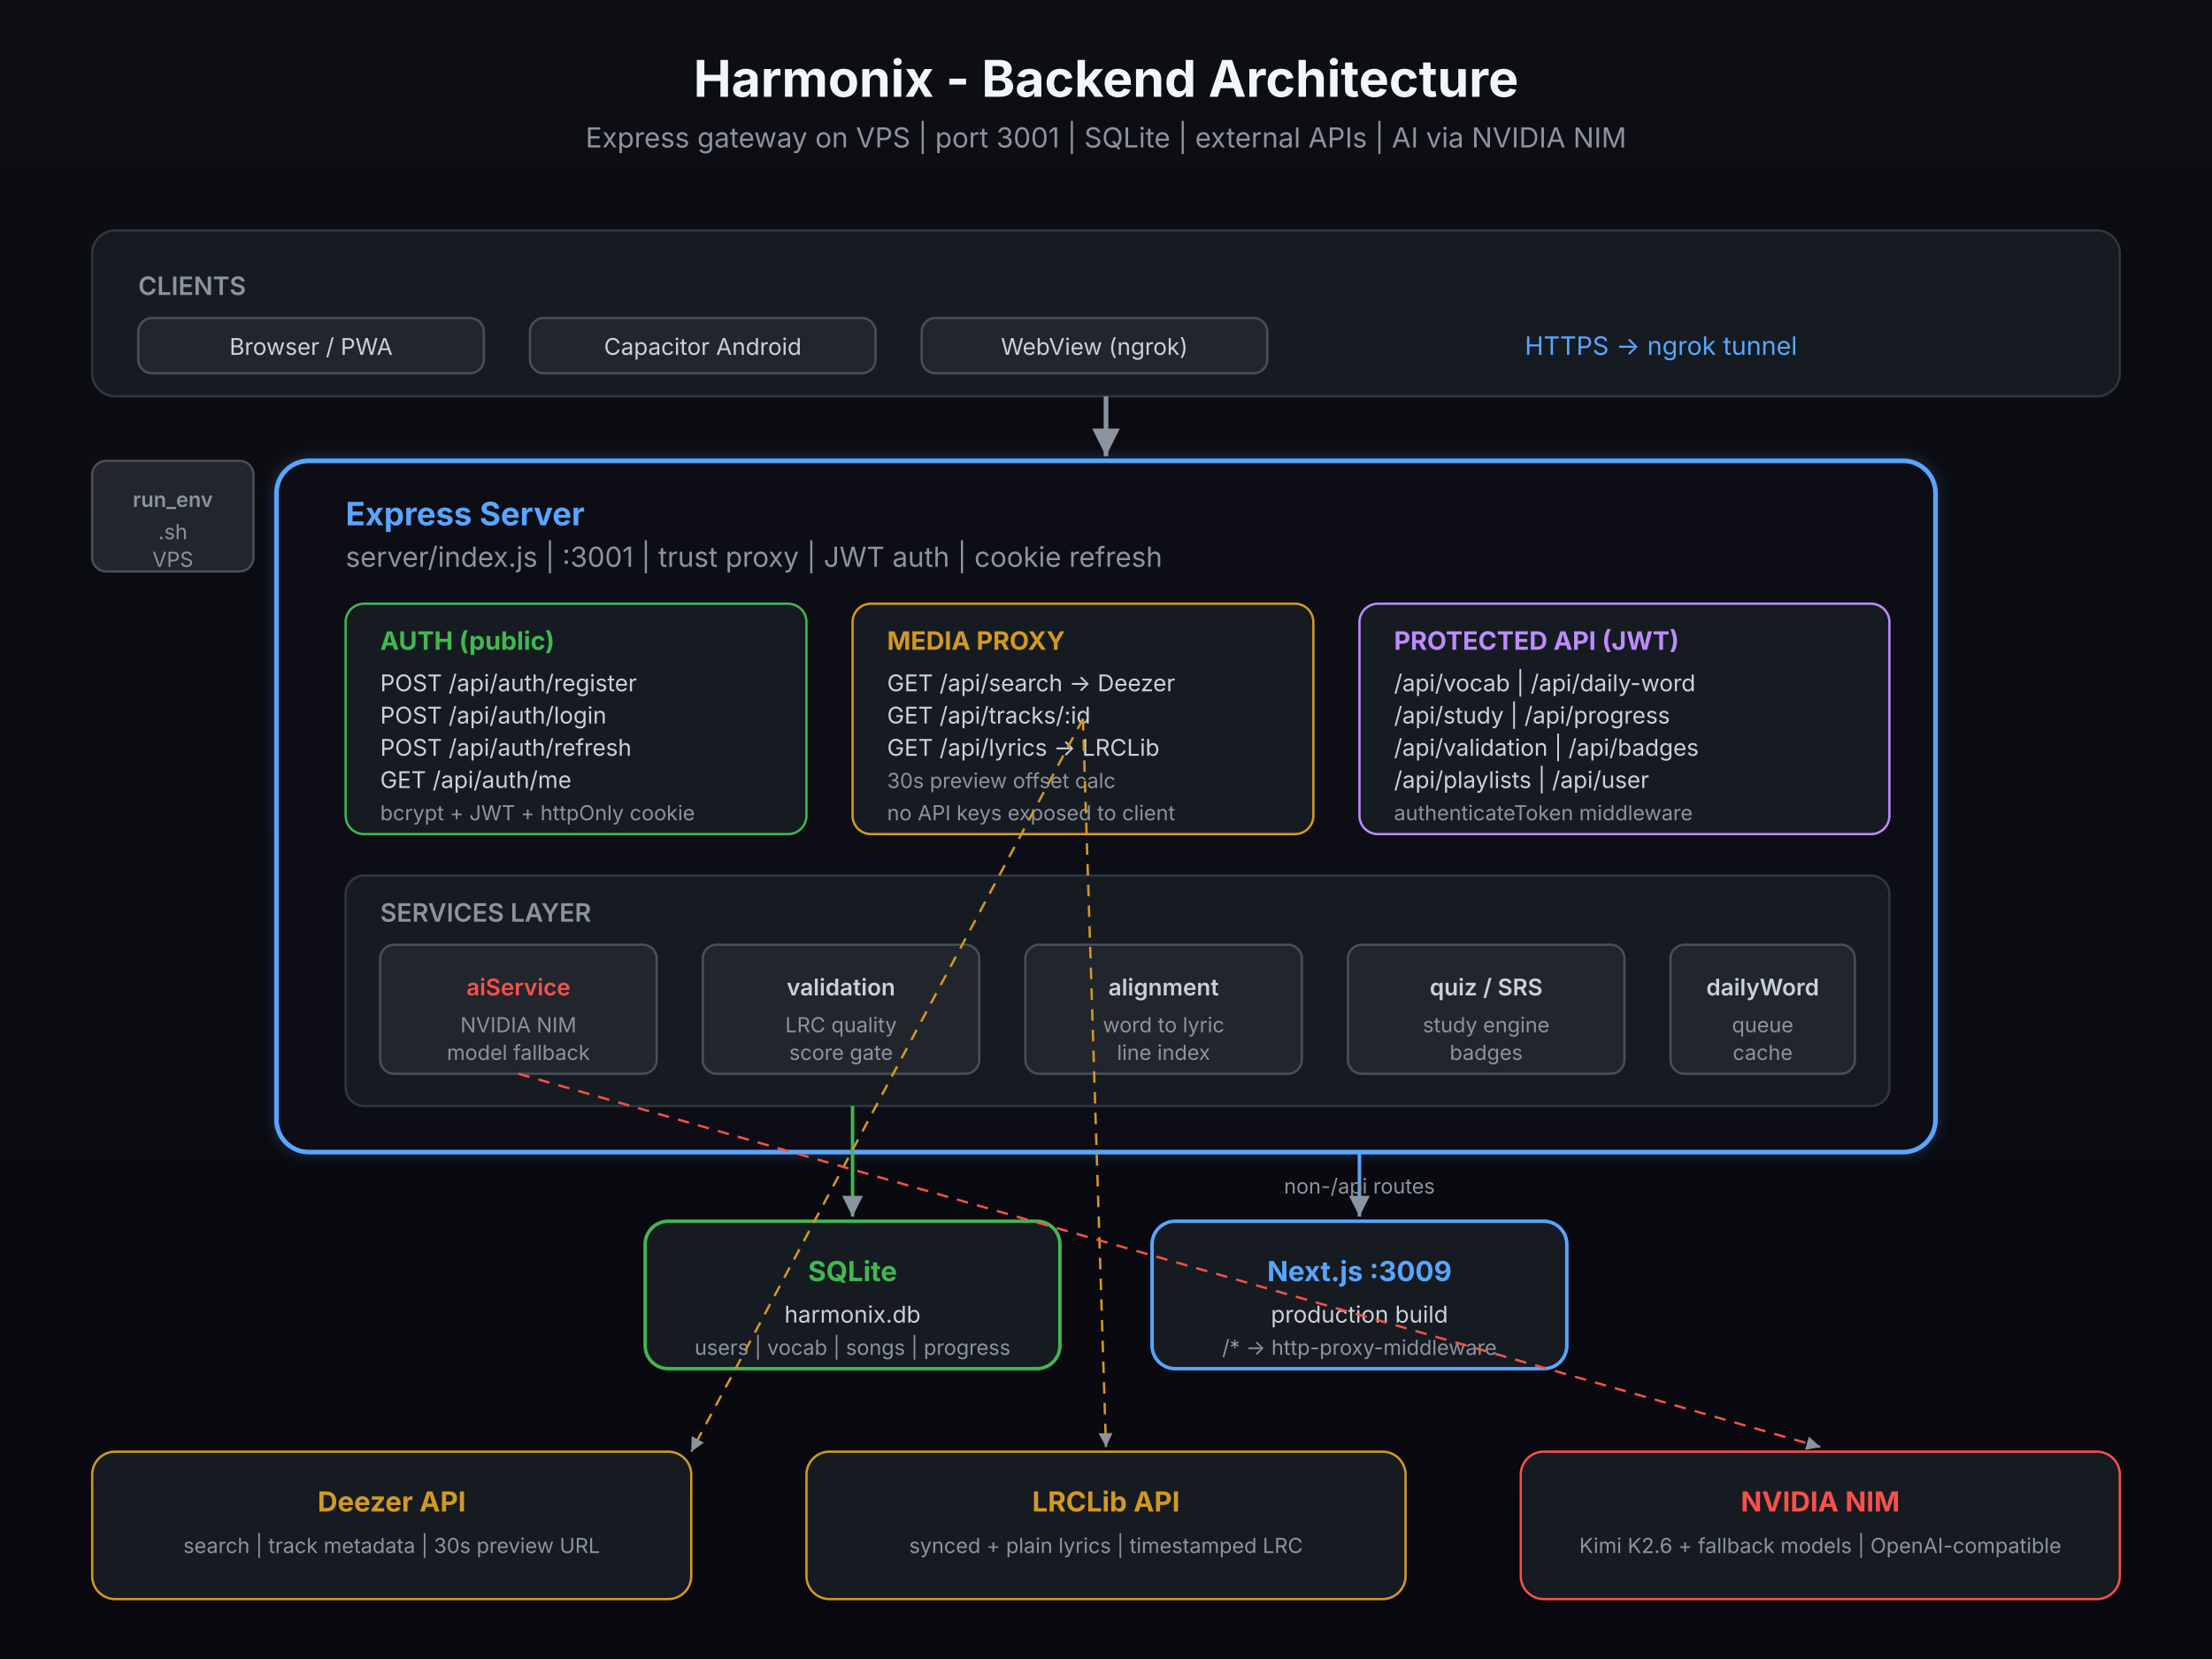
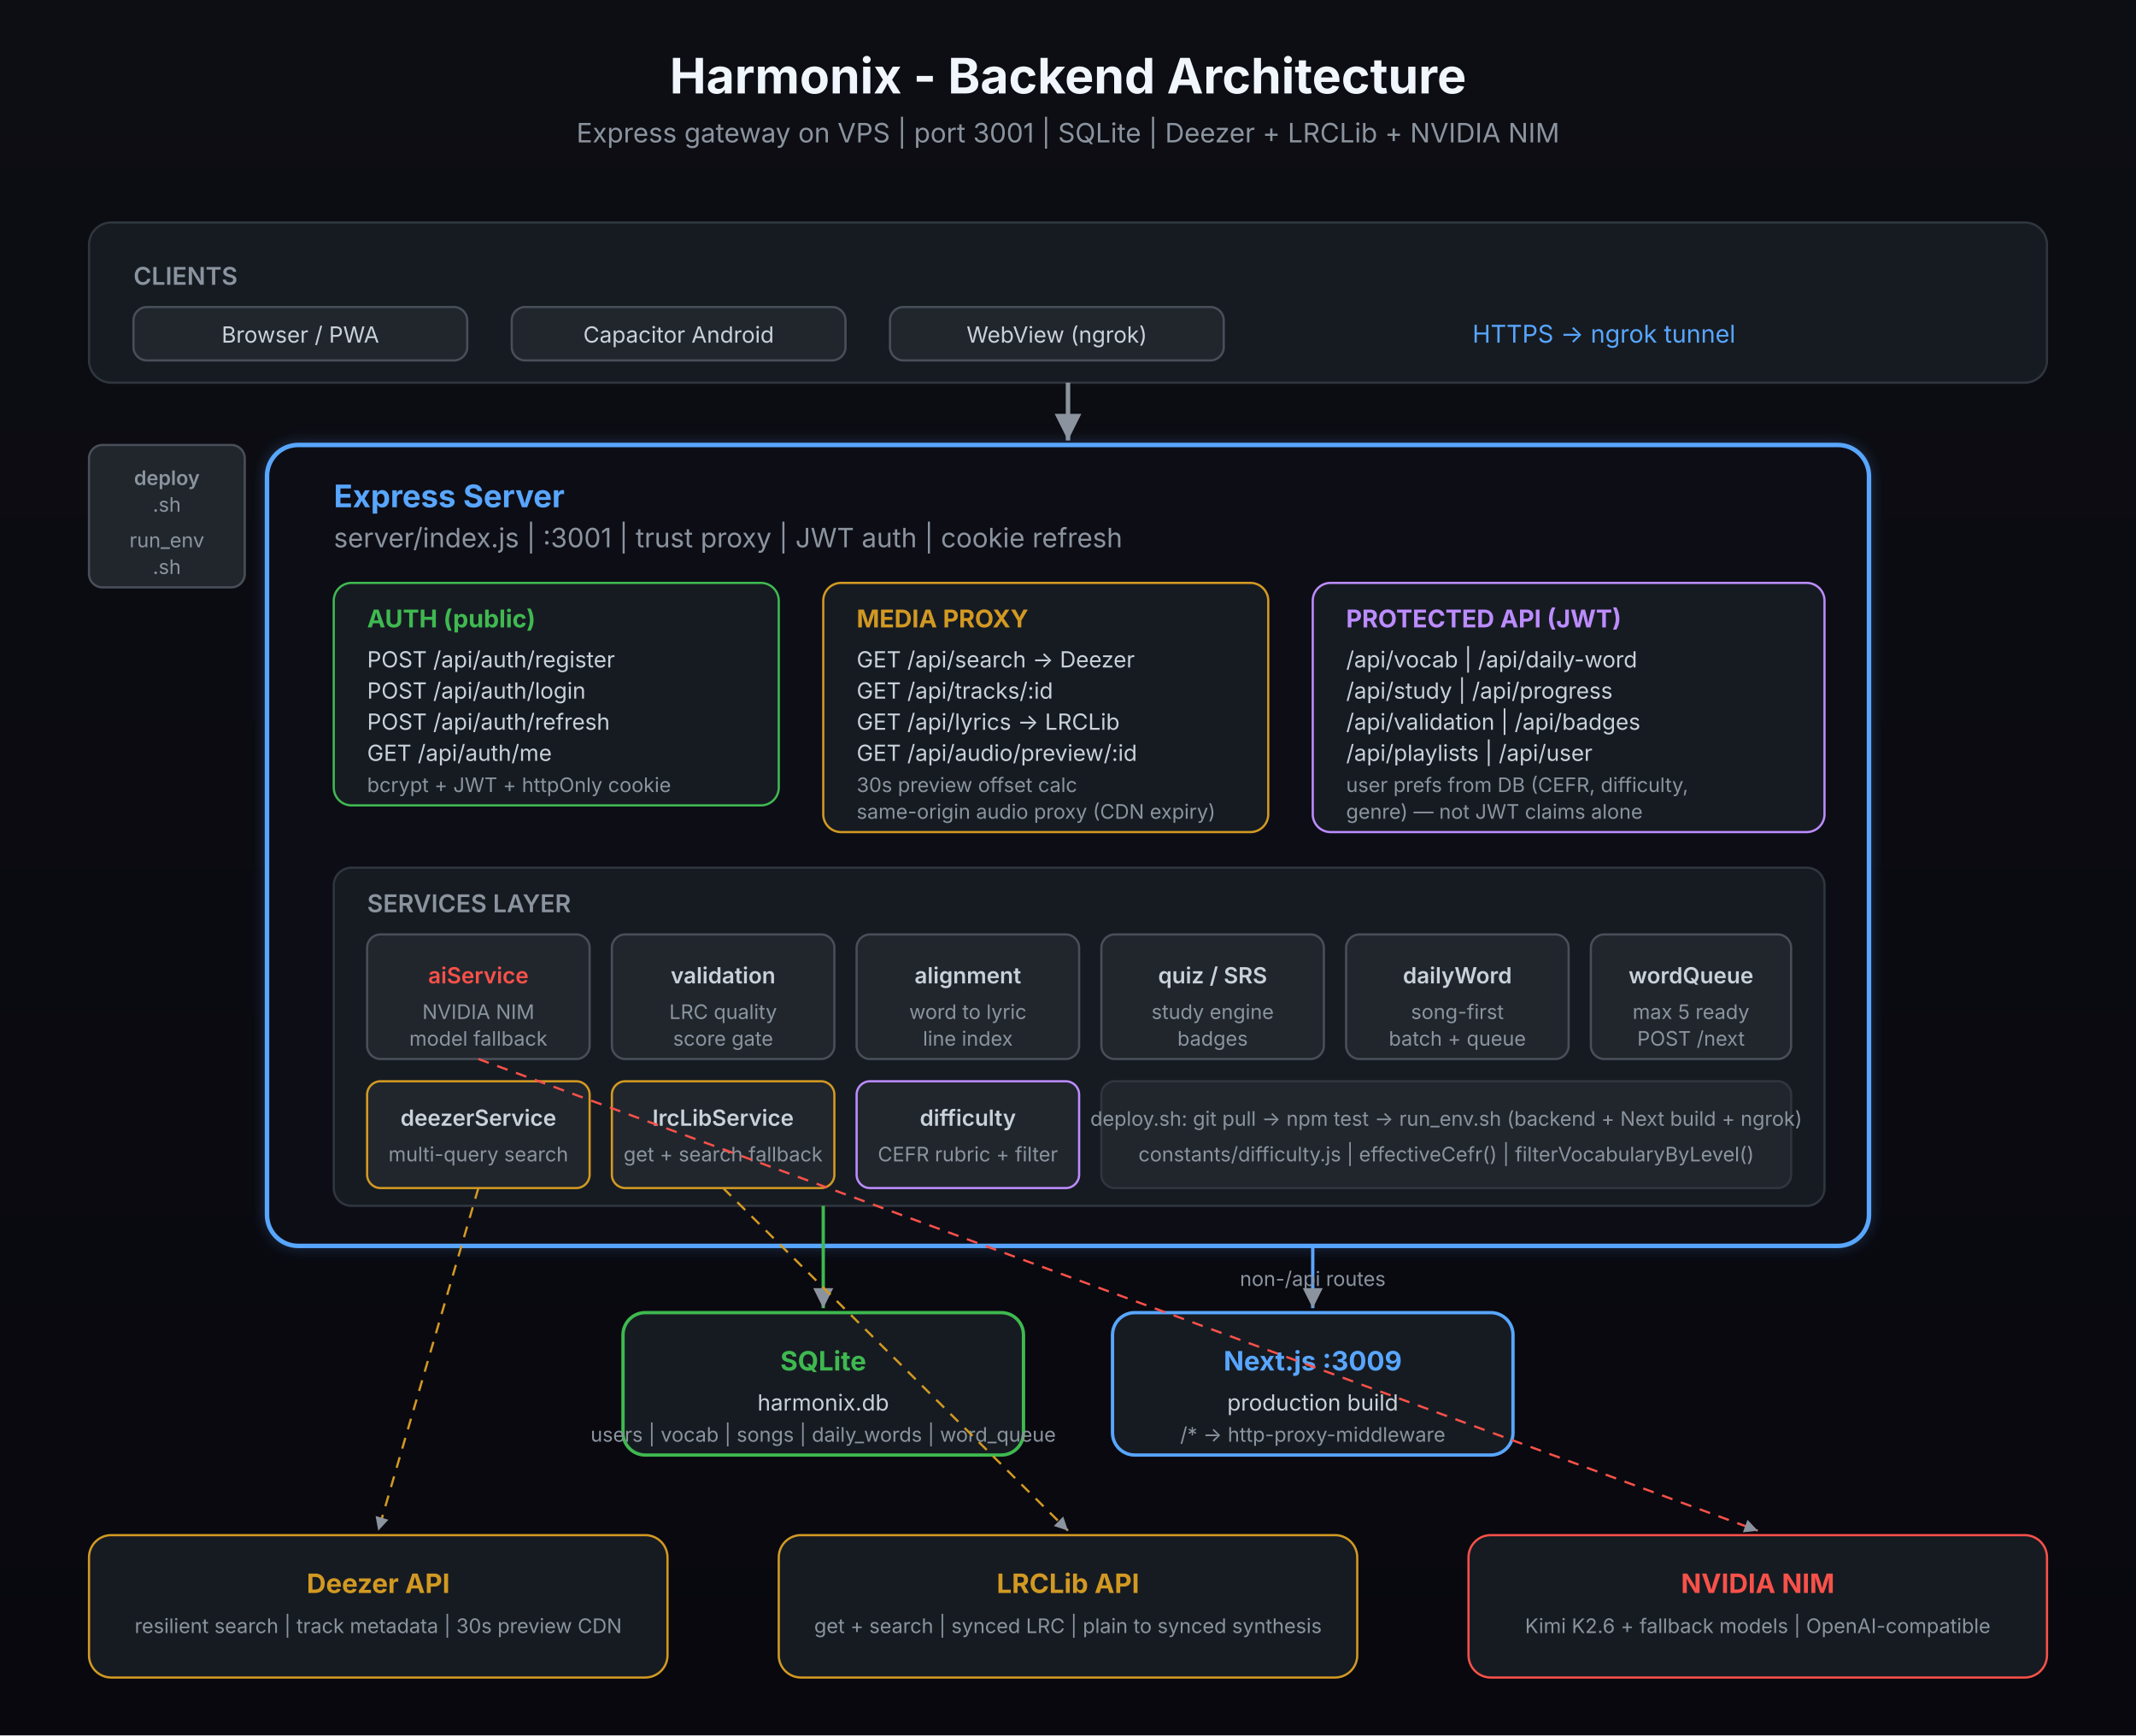
- <svg xmlns="http://www.w3.org/2000/svg" viewBox="0 0 960 720">
+ <svg xmlns="http://www.w3.org/2000/svg" viewBox="0 0 960 780">
  <defs>
    <linearGradient id="bg" x1="0" y1="0" x2="0" y2="1">
      <stop offset="0%" stop-color="#0d0d14" />
      <stop offset="100%" stop-color="#08080e" />
    </linearGradient>
    <marker id="arrow" markerWidth="8" markerHeight="8" refX="6" refY="3" orient="auto">
      <path d="M0,0 L6,3 L0,6 Z" fill="#8b949e" />
    </marker>
    <filter id="glow" x="-20%" y="-20%" width="140%" height="140%">
      <feDropShadow dx="0" dy="0" stdDeviation="3" flood-color="#58a6ff" flood-opacity="0.25" />
    </filter>
    <style type="text/css">
      text { font-family: system-ui, -apple-system, 'Segoe UI', sans-serif; }
      .title { fill: #f0f6fc; font-size: 22px; font-weight: 700; }
      .subtitle { fill: #8b949e; font-size: 12px; }
      .label { fill: #8b949e; font-size: 11px; font-weight: 600; }
      .body { fill: #c9d1d9; font-size: 10px; }
      .small { fill: #8b949e; font-size: 9px; }
    </style>
  </defs>
-   <rect width="960" height="720" fill="url(#bg)" />
+   <rect width="960" height="780" fill="url(#bg)" />
  <text class="title" x="480" y="42" text-anchor="middle">Harmonix - Backend Architecture</text>
-   <text class="subtitle" x="480" y="64" text-anchor="middle">Express gateway on VPS | port 3001 | SQLite | external APIs | AI via NVIDIA NIM</text>
+   <text class="subtitle" x="480" y="64" text-anchor="middle">Express gateway on VPS | port 3001 | SQLite | Deezer + LRCLib + NVIDIA NIM</text>
  <rect x="40" y="100" width="880" height="72" rx="10" fill="#161b22" stroke="#30363d" />
  <text class="label" x="60" y="128">CLIENTS</text>
  <rect x="60" y="138" width="150" height="24" rx="6" fill="#21262d" stroke="#484f58" />
  <text class="body" x="135" y="154" text-anchor="middle">Browser / PWA</text>
  <rect x="230" y="138" width="150" height="24" rx="6" fill="#21262d" stroke="#484f58" />
  <text class="body" x="305" y="154" text-anchor="middle">Capacitor Android</text>
  <rect x="400" y="138" width="150" height="24" rx="6" fill="#21262d" stroke="#484f58" />
  <text class="body" x="475" y="154" text-anchor="middle">WebView (ngrok)</text>
  <text x="780" y="154" fill="#58a6ff" font-size="11" text-anchor="end">HTTPS -&gt; ngrok tunnel</text>
  <line x1="480" y1="172" x2="480" y2="198" stroke="#8b949e" stroke-width="2" marker-end="url(#arrow)" />
-   <rect x="40" y="200" width="70" height="48" rx="6" fill="#21262d" stroke="#484f58" />
-   <text class="small" x="75" y="220" text-anchor="middle" font-weight="600">run_env</text>
-   <text class="small" x="75" y="234" text-anchor="middle">.sh</text>
-   <text class="small" x="75" y="246" text-anchor="middle">VPS</text>
-   <rect x="120" y="200" width="720" height="300" rx="14" fill="#0d1117" stroke="#58a6ff" stroke-width="2" filter="url(#glow)" />
+   <rect x="40" y="200" width="70" height="64" rx="6" fill="#21262d" stroke="#484f58" />
+   <text class="small" x="75" y="218" text-anchor="middle" font-weight="600">deploy</text>
+   <text class="small" x="75" y="230" text-anchor="middle">.sh</text>
+   <text class="small" x="75" y="246" text-anchor="middle">run_env</text>
+   <text class="small" x="75" y="258" text-anchor="middle">.sh</text>
+   <rect x="120" y="200" width="720" height="360" rx="14" fill="#0d1117" stroke="#58a6ff" stroke-width="2" filter="url(#glow)" />
  <text x="150" y="228" fill="#58a6ff" font-size="14" font-weight="700">Express Server</text>
  <text class="subtitle" x="150" y="246">server/index.js | :3001 | trust proxy | JWT auth | cookie refresh</text>
  <rect x="150" y="262" width="200" height="100" rx="8" fill="#161b22" stroke="#3fb950" />
  <text x="165" y="282" fill="#3fb950" font-size="11" font-weight="700">AUTH (public)</text>
  <text class="body" x="165" y="300">POST /api/auth/register</text>
  <text class="body" x="165" y="314">POST /api/auth/login</text>
  <text class="body" x="165" y="328">POST /api/auth/refresh</text>
  <text class="body" x="165" y="342">GET  /api/auth/me</text>
  <text class="small" x="165" y="356">bcrypt + JWT + httpOnly cookie</text>
-   <rect x="370" y="262" width="200" height="100" rx="8" fill="#161b22" stroke="#d29922" />
+   <rect x="370" y="262" width="200" height="112" rx="8" fill="#161b22" stroke="#d29922" />
  <text x="385" y="282" fill="#d29922" font-size="11" font-weight="700">MEDIA PROXY</text>
  <text class="body" x="385" y="300">GET /api/search -&gt; Deezer</text>
  <text class="body" x="385" y="314">GET /api/tracks/:id</text>
  <text class="body" x="385" y="328">GET /api/lyrics -&gt; LRCLib</text>
-   <text class="small" x="385" y="342">30s preview offset calc</text>
-   <text class="small" x="385" y="356">no API keys exposed to client</text>
-   <rect x="590" y="262" width="230" height="100" rx="8" fill="#161b22" stroke="#bc8cff" />
+   <text class="body" x="385" y="342">GET /api/audio/preview/:id</text>
+   <text class="small" x="385" y="356">30s preview offset calc</text>
+   <text class="small" x="385" y="368">same-origin audio proxy (CDN expiry)</text>
+   <rect x="590" y="262" width="230" height="112" rx="8" fill="#161b22" stroke="#bc8cff" />
  <text x="605" y="282" fill="#bc8cff" font-size="11" font-weight="700">PROTECTED API (JWT)</text>
  <text class="body" x="605" y="300">/api/vocab | /api/daily-word</text>
  <text class="body" x="605" y="314">/api/study | /api/progress</text>
  <text class="body" x="605" y="328">/api/validation | /api/badges</text>
  <text class="body" x="605" y="342">/api/playlists | /api/user</text>
-   <text class="small" x="605" y="356">authenticateToken middleware</text>
-   <rect x="150" y="380" width="670" height="100" rx="8" fill="#161b22" stroke="#30363d" />
-   <text class="label" x="165" y="400">SERVICES LAYER</text>
-   <rect x="165" y="410" width="120" height="56" rx="6" fill="#21262d" stroke="#484f58" />
-   <text x="225" y="432" fill="#f85149" font-size="10" text-anchor="middle" font-weight="600">aiService</text>
-   <text class="small" x="225" y="448" text-anchor="middle">NVIDIA NIM</text>
-   <text class="small" x="225" y="460" text-anchor="middle">model fallback</text>
-   <rect x="305" y="410" width="120" height="56" rx="6" fill="#21262d" stroke="#484f58" />
-   <text class="body" x="365" y="432" text-anchor="middle" font-weight="600">validation</text>
-   <text class="small" x="365" y="448" text-anchor="middle">LRC quality</text>
-   <text class="small" x="365" y="460" text-anchor="middle">score gate</text>
-   <rect x="445" y="410" width="120" height="56" rx="6" fill="#21262d" stroke="#484f58" />
-   <text class="body" x="505" y="432" text-anchor="middle" font-weight="600">alignment</text>
-   <text class="small" x="505" y="448" text-anchor="middle">word to lyric</text>
-   <text class="small" x="505" y="460" text-anchor="middle">line index</text>
-   <rect x="585" y="410" width="120" height="56" rx="6" fill="#21262d" stroke="#484f58" />
-   <text class="body" x="645" y="432" text-anchor="middle" font-weight="600">quiz / SRS</text>
-   <text class="small" x="645" y="448" text-anchor="middle">study engine</text>
-   <text class="small" x="645" y="460" text-anchor="middle">badges</text>
-   <rect x="725" y="410" width="80" height="56" rx="6" fill="#21262d" stroke="#484f58" />
-   <text class="body" x="765" y="432" text-anchor="middle" font-weight="600">dailyWord</text>
-   <text class="small" x="765" y="448" text-anchor="middle">queue</text>
-   <text class="small" x="765" y="460" text-anchor="middle">cache</text>
-   <rect x="280" y="530" width="180" height="64" rx="10" fill="#161b22" stroke="#3fb950" stroke-width="1.5" />
-   <text x="370" y="556" fill="#3fb950" font-size="12" font-weight="700" text-anchor="middle">SQLite</text>
-   <text class="body" x="370" y="574" text-anchor="middle">harmonix.db</text>
-   <text class="small" x="370" y="588" text-anchor="middle">users | vocab | songs | progress</text>
-   <line x1="370" y1="480" x2="370" y2="528" stroke="#3fb950" stroke-width="1.5" marker-end="url(#arrow)" />
-   <rect x="500" y="530" width="180" height="64" rx="10" fill="#161b22" stroke="#58a6ff" stroke-width="1.5" />
-   <text x="590" y="556" fill="#58a6ff" font-size="12" font-weight="700" text-anchor="middle">Next.js :3009</text>
-   <text class="body" x="590" y="574" text-anchor="middle">production build</text>
-   <text class="small" x="590" y="588" text-anchor="middle">/* -&gt; http-proxy-middleware</text>
-   <line x1="590" y1="500" x2="590" y2="528" stroke="#58a6ff" stroke-width="1.5" marker-end="url(#arrow)" />
-   <text class="small" x="590" y="518" text-anchor="middle">non-/api routes</text>
-   <rect x="40" y="630" width="260" height="64" rx="10" fill="#161b22" stroke="#d29922" />
-   <text x="170" y="656" fill="#d29922" font-size="12" font-weight="700" text-anchor="middle">Deezer API</text>
-   <text class="small" x="170" y="674" text-anchor="middle">search | track metadata | 30s preview URL</text>
-   <line x1="470" y1="312" x2="300" y2="630" stroke="#d29922" stroke-width="1" stroke-dasharray="5,4" marker-end="url(#arrow)" />
-   <rect x="350" y="630" width="260" height="64" rx="10" fill="#161b22" stroke="#d29922" />
-   <text x="480" y="656" fill="#d29922" font-size="12" font-weight="700" text-anchor="middle">LRCLib API</text>
-   <text class="small" x="480" y="674" text-anchor="middle">synced + plain lyrics | timestamped LRC</text>
-   <line x1="470" y1="312" x2="480" y2="628" stroke="#d29922" stroke-width="1" stroke-dasharray="5,4" marker-end="url(#arrow)" />
-   <rect x="660" y="630" width="260" height="64" rx="10" fill="#161b22" stroke="#f85149" />
-   <text x="790" y="656" fill="#f85149" font-size="12" font-weight="700" text-anchor="middle">NVIDIA NIM</text>
-   <text class="small" x="790" y="674" text-anchor="middle">Kimi K2.6 + fallback models | OpenAI-compatible</text>
-   <line x1="225" y1="466" x2="790" y2="628" stroke="#f85149" stroke-width="1" stroke-dasharray="5,4" marker-end="url(#arrow)" />
+   <text class="small" x="605" y="356">user prefs from DB (CEFR, difficulty,</text>
+   <text class="small" x="605" y="368">genre) — not JWT claims alone</text>
+   <rect x="150" y="390" width="670" height="152" rx="8" fill="#161b22" stroke="#30363d" />
+   <text class="label" x="165" y="410">SERVICES LAYER</text>
+   <rect x="165" y="420" width="100" height="56" rx="6" fill="#21262d" stroke="#484f58" />
+   <text x="215" y="442" fill="#f85149" font-size="10" text-anchor="middle" font-weight="600">aiService</text>
+   <text class="small" x="215" y="458" text-anchor="middle">NVIDIA NIM</text>
+   <text class="small" x="215" y="470" text-anchor="middle">model fallback</text>
+   <rect x="275" y="420" width="100" height="56" rx="6" fill="#21262d" stroke="#484f58" />
+   <text class="body" x="325" y="442" text-anchor="middle" font-weight="600">validation</text>
+   <text class="small" x="325" y="458" text-anchor="middle">LRC quality</text>
+   <text class="small" x="325" y="470" text-anchor="middle">score gate</text>
+   <rect x="385" y="420" width="100" height="56" rx="6" fill="#21262d" stroke="#484f58" />
+   <text class="body" x="435" y="442" text-anchor="middle" font-weight="600">alignment</text>
+   <text class="small" x="435" y="458" text-anchor="middle">word to lyric</text>
+   <text class="small" x="435" y="470" text-anchor="middle">line index</text>
+   <rect x="495" y="420" width="100" height="56" rx="6" fill="#21262d" stroke="#484f58" />
+   <text class="body" x="545" y="442" text-anchor="middle" font-weight="600">quiz / SRS</text>
+   <text class="small" x="545" y="458" text-anchor="middle">study engine</text>
+   <text class="small" x="545" y="470" text-anchor="middle">badges</text>
+   <rect x="605" y="420" width="100" height="56" rx="6" fill="#21262d" stroke="#484f58" />
+   <text class="body" x="655" y="442" text-anchor="middle" font-weight="600">dailyWord</text>
+   <text class="small" x="655" y="458" text-anchor="middle">song-first</text>
+   <text class="small" x="655" y="470" text-anchor="middle">batch + queue</text>
+   <rect x="715" y="420" width="90" height="56" rx="6" fill="#21262d" stroke="#484f58" />
+   <text class="body" x="760" y="442" text-anchor="middle" font-weight="600">wordQueue</text>
+   <text class="small" x="760" y="458" text-anchor="middle">max 5 ready</text>
+   <text class="small" x="760" y="470" text-anchor="middle">POST /next</text>
+   <rect x="165" y="486" width="100" height="48" rx="6" fill="#21262d" stroke="#d29922" />
+   <text class="body" x="215" y="506" text-anchor="middle" font-weight="600">deezerService</text>
+   <text class="small" x="215" y="522" text-anchor="middle">multi-query search</text>
+   <rect x="275" y="486" width="100" height="48" rx="6" fill="#21262d" stroke="#d29922" />
+   <text class="body" x="325" y="506" text-anchor="middle" font-weight="600">lrcLibService</text>
+   <text class="small" x="325" y="522" text-anchor="middle">get + search fallback</text>
+   <rect x="385" y="486" width="100" height="48" rx="6" fill="#21262d" stroke="#bc8cff" />
+   <text class="body" x="435" y="506" text-anchor="middle" font-weight="600">difficulty</text>
+   <text class="small" x="435" y="522" text-anchor="middle">CEFR rubric + filter</text>
+   <rect x="495" y="486" width="310" height="48" rx="6" fill="#21262d" stroke="#30363d" />
+   <text class="small" x="650" y="506" text-anchor="middle">deploy.sh: git pull -&gt; npm test -&gt; run_env.sh (backend + Next build + ngrok)</text>
+   <text class="small" x="650" y="522" text-anchor="middle">constants/difficulty.js | effectiveCefr() | filterVocabularyByLevel()</text>
+   <rect x="280" y="590" width="180" height="64" rx="10" fill="#161b22" stroke="#3fb950" stroke-width="1.5" />
+   <text x="370" y="616" fill="#3fb950" font-size="12" font-weight="700" text-anchor="middle">SQLite</text>
+   <text class="body" x="370" y="634" text-anchor="middle">harmonix.db</text>
+   <text class="small" x="370" y="648" text-anchor="middle">users | vocab | songs | daily_words | word_queue</text>
+   <line x1="370" y1="542" x2="370" y2="588" stroke="#3fb950" stroke-width="1.5" marker-end="url(#arrow)" />
+   <rect x="500" y="590" width="180" height="64" rx="10" fill="#161b22" stroke="#58a6ff" stroke-width="1.5" />
+   <text x="590" y="616" fill="#58a6ff" font-size="12" font-weight="700" text-anchor="middle">Next.js :3009</text>
+   <text class="body" x="590" y="634" text-anchor="middle">production build</text>
+   <text class="small" x="590" y="648" text-anchor="middle">/* -&gt; http-proxy-middleware</text>
+   <line x1="590" y1="560" x2="590" y2="588" stroke="#58a6ff" stroke-width="1.5" marker-end="url(#arrow)" />
+   <text class="small" x="590" y="578" text-anchor="middle">non-/api routes</text>
+   <rect x="40" y="690" width="260" height="64" rx="10" fill="#161b22" stroke="#d29922" />
+   <text x="170" y="716" fill="#d29922" font-size="12" font-weight="700" text-anchor="middle">Deezer API</text>
+   <text class="small" x="170" y="734" text-anchor="middle">resilient search | track metadata | 30s preview CDN</text>
+   <line x1="215" y1="534" x2="170" y2="688" stroke="#d29922" stroke-width="1" stroke-dasharray="5,4" marker-end="url(#arrow)" />
+   <rect x="350" y="690" width="260" height="64" rx="10" fill="#161b22" stroke="#d29922" />
+   <text x="480" y="716" fill="#d29922" font-size="12" font-weight="700" text-anchor="middle">LRCLib API</text>
+   <text class="small" x="480" y="734" text-anchor="middle">get + search | synced LRC | plain to synced synthesis</text>
+   <line x1="325" y1="534" x2="480" y2="688" stroke="#d29922" stroke-width="1" stroke-dasharray="5,4" marker-end="url(#arrow)" />
+   <rect x="660" y="690" width="260" height="64" rx="10" fill="#161b22" stroke="#f85149" />
+   <text x="790" y="716" fill="#f85149" font-size="12" font-weight="700" text-anchor="middle">NVIDIA NIM</text>
+   <text class="small" x="790" y="734" text-anchor="middle">Kimi K2.6 + fallback models | OpenAI-compatible</text>
+   <line x1="215" y1="476" x2="790" y2="688" stroke="#f85149" stroke-width="1" stroke-dasharray="5,4" marker-end="url(#arrow)" />
</svg>
